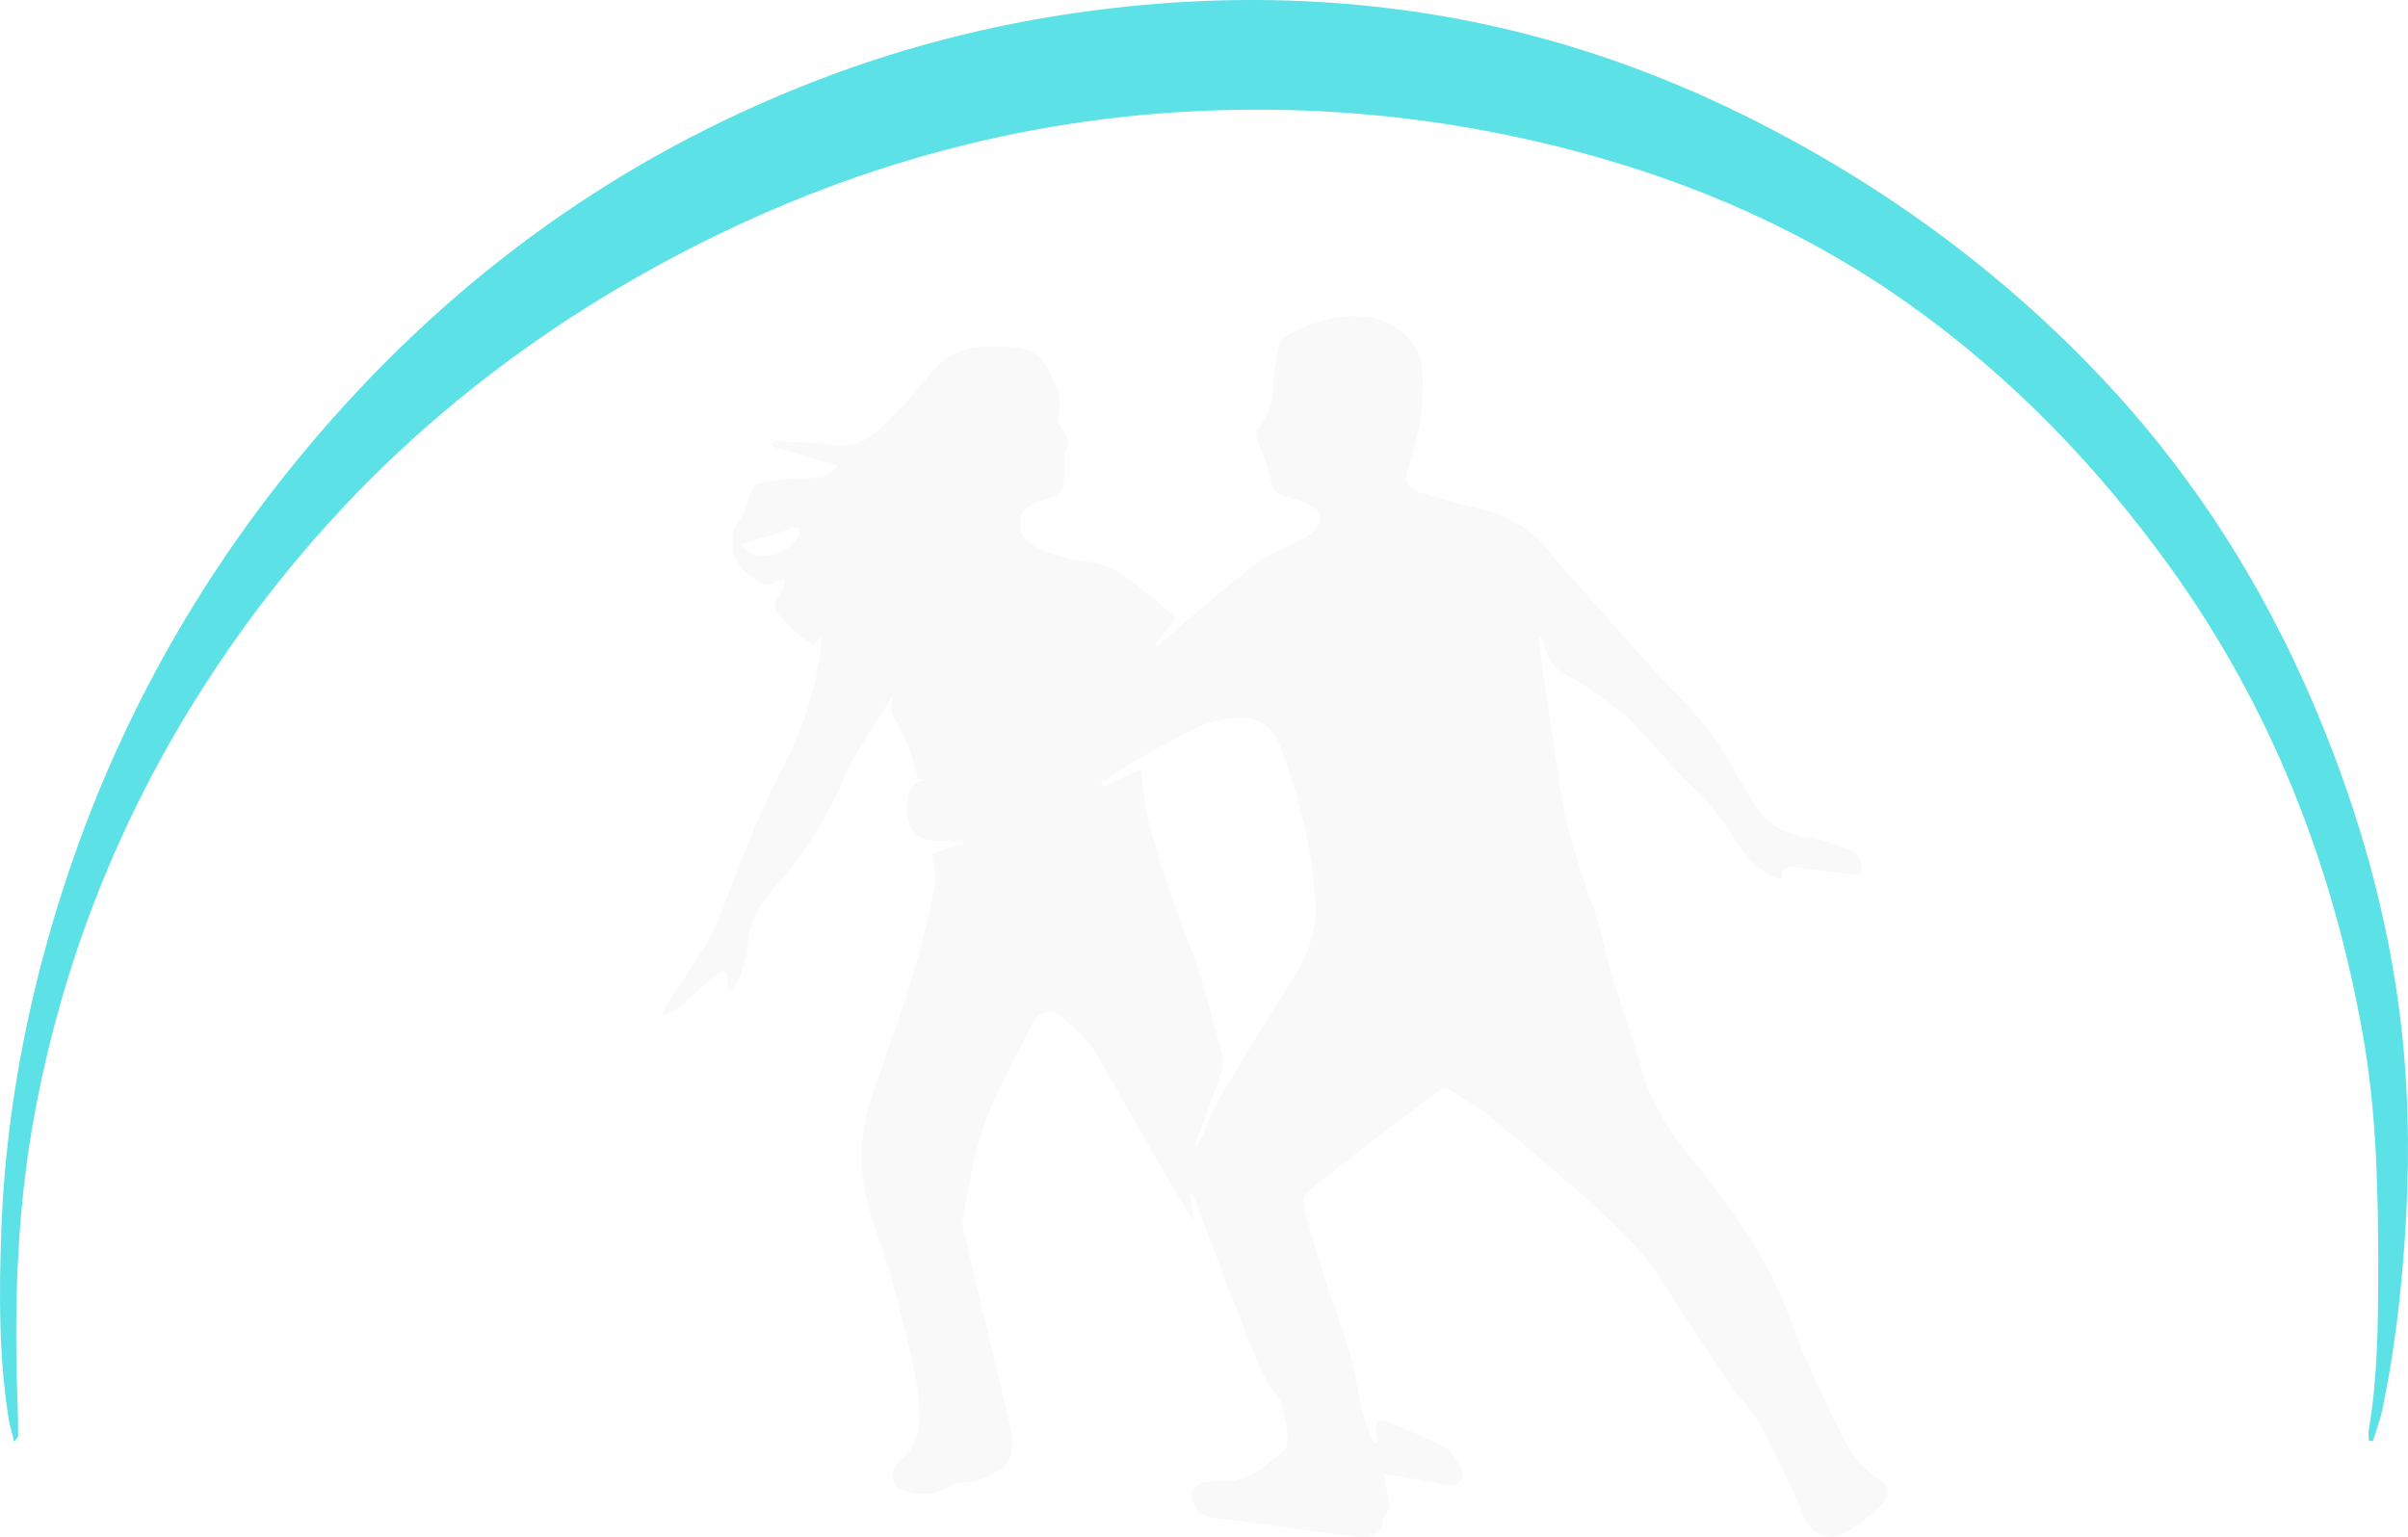
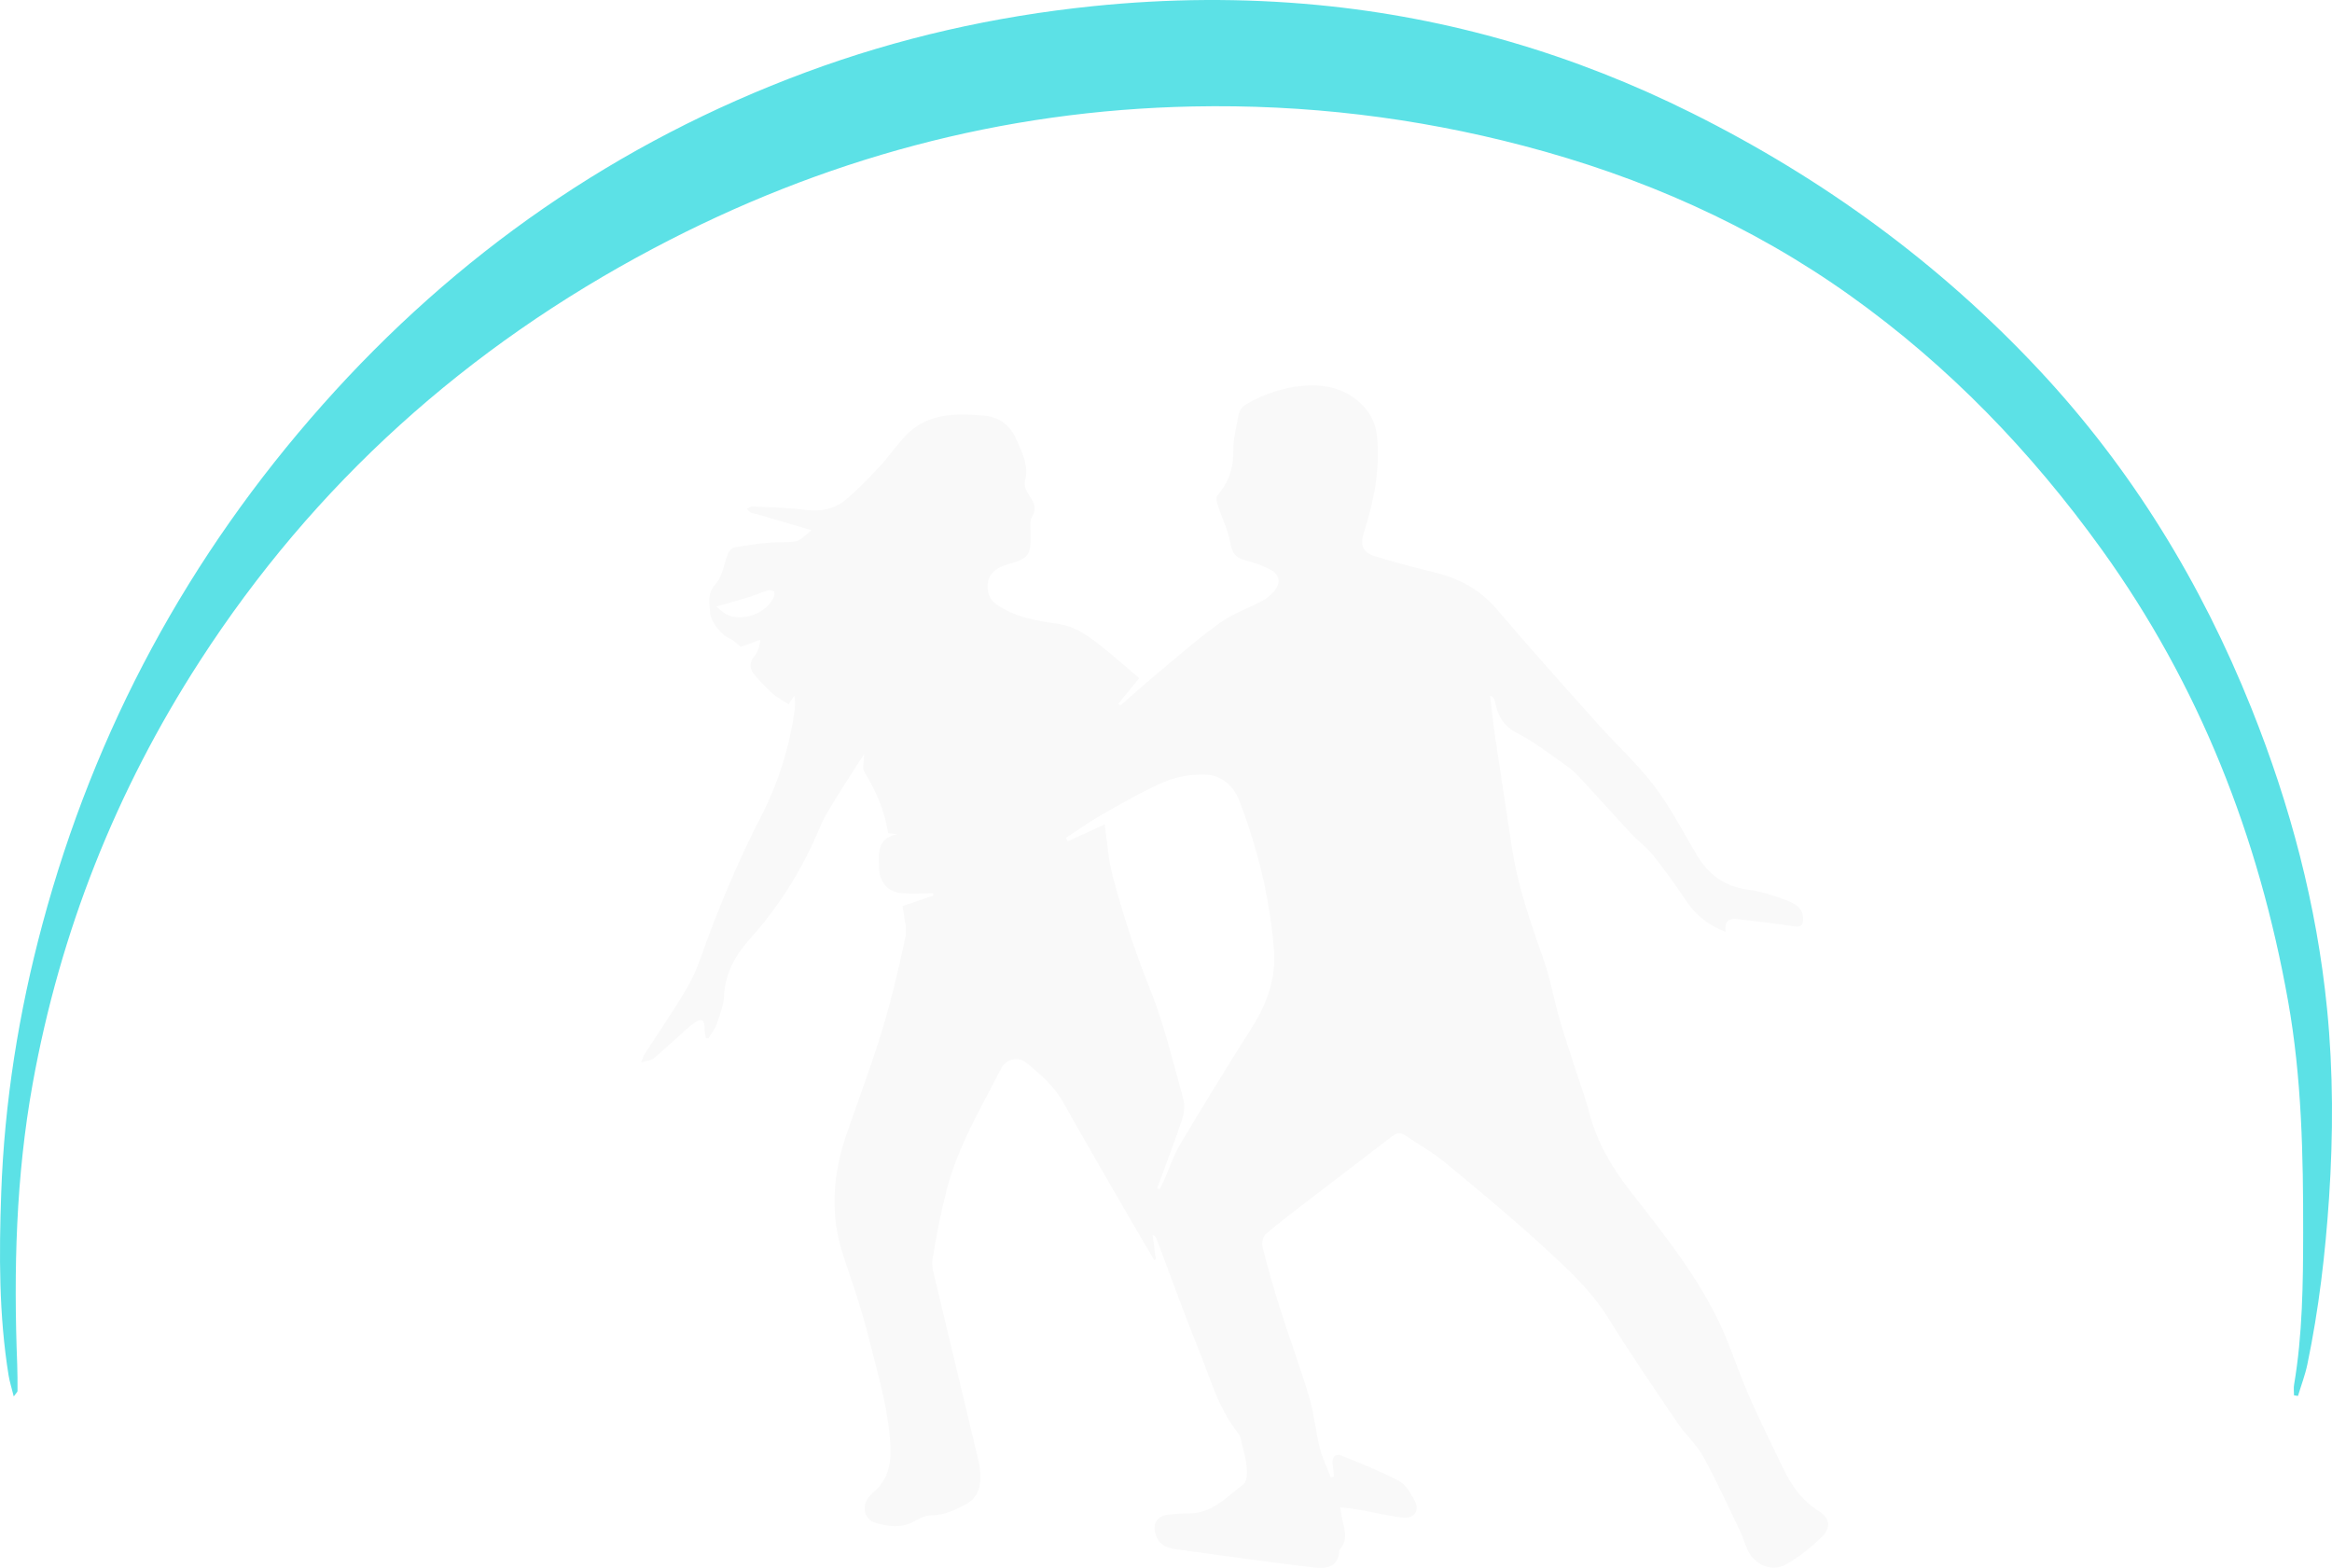
- <svg xmlns="http://www.w3.org/2000/svg" width="120.334mm" height="76.821mm" viewBox="0 0 120.334 76.821" version="1.1" id="svg1">
+ <svg xmlns="http://www.w3.org/2000/svg" width="120.334mm" height="80.907mm" viewBox="0 0 120.334 80.907" version="1.1" id="svg1">
  <defs id="defs1">
    <clipPath clipPathUnits="userSpaceOnUse" id="clipPath68">
      <path d="M 0,1318 H 1322.068 V 0 H 0 Z" transform="translate(-253.5181,-576.9556)" id="path68" />
    </clipPath>
    <clipPath clipPathUnits="userSpaceOnUse" id="clipPath6">
      <path d="M 0,1318 H 1322.068 V 0 H 0 Z" transform="translate(-502.4936,-884.9551)" id="path6" />
    </clipPath>
  </defs>
-   <g id="layer1" transform="translate(-47.52222,-21.52362)">
+   <g id="layer1" transform="translate(-47.52222,-17.43763)">
    <path id="path5" d="M 0,0 C 1.679,-1.336 2.467,-2.179 3.43,-2.693 9.079,-5.709 18.003,-2.429 20.451,3.561 20.674,4.107 20.636,5.207 20.303,5.43 19.755,5.799 18.795,5.895 18.136,5.692 16.016,5.037 13.983,4.102 11.864,3.442 8.303,2.334 4.701,1.355 0,0 m 137.618,-77.226 c 0.923,-6.155 1.284,-12.492 2.892,-18.494 3.6,-13.441 7.876,-26.644 13.102,-39.627 5.063,-12.577 8.18,-25.951 11.862,-39.057 0.634,-2.255 0.349,-5.089 -0.408,-7.357 -2.735,-8.188 -5.853,-16.249 -8.827,-24.358 0.283,-0.116 0.565,-0.232 0.847,-0.348 0.511,0.992 1.071,1.961 1.523,2.979 1.902,4.283 3.35,8.831 5.729,12.827 8.216,13.804 16.593,27.519 25.224,41.068 5.499,8.634 8.856,17.476 8.034,28.051 -1.414,18.195 -5.728,35.619 -12.193,52.573 -2.137,5.606 -6.544,9.33 -12.474,9.432 -4.788,0.083 -9.957,-0.789 -14.335,-2.678 -7.714,-3.329 -15.028,-7.625 -22.363,-11.775 -4.269,-2.415 -8.254,-5.332 -12.367,-8.023 0.23,-0.396 0.46,-0.791 0.689,-1.186 4.62,2.112 9.239,4.224 13.065,5.973 m 81.251,-231.105 c -0.149,1.457 -0.236,2.924 -0.46,4.369 -0.403,2.609 1.063,3.87 3.185,3.032 6.879,-2.719 13.759,-5.528 20.31,-8.934 2.277,-1.184 3.887,-4.039 5.289,-6.432 2.295,-3.917 0.429,-7.034 -4.07,-6.549 -5.124,0.553 -10.164,1.857 -15.255,2.756 -2.236,0.395 -4.507,0.593 -6.762,0.881 0.387,-2.133 0.652,-4.297 1.19,-6.39 0.766,-2.98 0.986,-5.806 -1.15,-8.352 -0.15,-0.178 -0.344,-0.393 -0.357,-0.6 -0.389,-6.348 -5.123,-6.477 -9.445,-5.959 -16.336,1.961 -32.635,4.23 -48.931,6.498 -3.15,0.439 -5.821,1.848 -6.765,5.344 -1.019,3.773 0.519,6.331 4.377,6.802 2.448,0.299 4.928,0.506 7.39,0.479 8.351,-0.092 13.523,5.933 19.406,10.34 1.294,0.97 1.298,4.328 1.075,6.502 -0.343,3.346 -1.389,6.621 -2.159,9.921 -0.105,0.451 -0.244,0.951 -0.527,1.297 -7.32,8.951 -10.203,20.035 -14.445,30.428 -4.785,11.727 -9.027,23.675 -13.509,35.526 -0.498,1.316 -1.004,2.63 -1.54,3.932 -0.07,0.171 -0.342,0.261 -1.123,0.819 0.438,-3.231 0.81,-5.978 1.182,-8.726 -0.202,-0.081 -0.404,-0.162 -0.607,-0.243 -3.482,5.943 -7.001,11.866 -10.44,17.834 -7.271,12.615 -14.589,25.205 -21.707,37.907 -3.312,5.91 -8.241,10.194 -13.364,14.311 -2.74,2.201 -7.042,1.101 -8.688,-2.128 -7.143,-14.017 -15.35,-27.593 -19.317,-42.998 -2.077,-8.064 -3.693,-16.271 -4.996,-24.497 -0.437,-2.759 0.535,-5.821 1.209,-8.663 4.967,-20.931 10.045,-41.835 15.01,-62.766 0.511,-2.154 0.753,-4.434 0.698,-6.645 -0.093,-3.73 -1.572,-7.023 -4.952,-8.812 -3.912,-2.07 -7.866,-4.076 -12.596,-4.04 -1.952,0.014 -4.045,-1.092 -5.846,-2.096 -4.522,-2.522 -9.164,-1.903 -13.705,-0.573 -4.037,1.182 -5.135,5.881 -2.451,9.145 0.448,0.544 0.91,1.095 1.447,1.543 5.434,4.533 6.559,10.034 6.174,17.171 -0.699,12.949 -4.486,25.104 -7.542,37.443 -2.47,9.971 -5.862,19.726 -9.112,29.487 -4.817,14.465 -3.722,28.705 1.128,42.865 4.179,12.204 8.801,24.27 12.543,36.605 3.327,10.969 5.987,22.166 8.354,33.386 0.702,3.329 -0.588,7.078 -1.001,10.975 3.338,1.134 7.132,2.422 10.925,3.71 -0.043,0.267 -0.086,0.533 -0.129,0.8 -3.761,0 -7.544,-0.256 -11.278,0.064 -4.651,0.399 -7.563,3.777 -7.853,8.453 -0.037,0.586 0.008,1.178 -0.03,1.764 -0.325,5.03 0.144,9.556 6.557,10.631 -1.036,0.13 -2.071,0.26 -3.308,0.415 -1.241,7.857 -4.249,14.901 -8.385,21.575 -0.865,1.394 -0.126,3.782 -0.126,6.415 -1.262,-1.937 -2.295,-3.492 -3.298,-5.067 -2.576,-4.044 -5.202,-8.06 -7.685,-12.161 -1.637,-2.704 -3.331,-5.425 -4.534,-8.331 -6.042,-14.594 -14.178,-27.885 -24.711,-39.633 -5.271,-5.879 -9.006,-12.162 -9.399,-20.331 -0.165,-3.441 -1.512,-6.874 -2.648,-10.199 -0.61,-1.786 -1.911,-3.337 -2.9,-4.994 -0.337,0.069 -0.674,0.138 -1.011,0.207 -0.133,1.147 -0.402,2.297 -0.372,3.44 0.071,2.69 -1.033,3.587 -3.24,2.09 -2.41,-1.635 -4.5,-3.75 -6.699,-5.69 -2.72,-2.398 -5.327,-4.935 -8.159,-7.19 -0.937,-0.746 -2.422,-0.804 -4.348,-1.384 0.552,1.45 0.687,2.134 1.039,2.678 4.715,7.294 9.614,14.473 14.132,21.886 2.25,3.692 4.186,7.671 5.626,11.746 6.162,17.431 13.213,34.432 21.696,50.9 5.991,11.63 9.956,24.128 11.813,37.181 0.254,1.784 0.409,3.582 -0.086,5.552 -0.541,-0.829 -1.081,-1.658 -1.983,-3.041 -1.914,1.255 -3.958,2.305 -5.639,3.77 -2.202,1.918 -4.175,4.112 -6.138,6.284 -2.066,2.287 -2.405,4.595 -0.21,7.199 1.145,1.357 1.682,3.226 1.921,5.602 -2.585,-0.946 -5.17,-1.891 -6.855,-2.508 -1.595,1.228 -2.618,2.419 -3.91,2.93 -2.972,1.176 -6.656,5.885 -6.972,9.095 -0.362,3.666 -1.108,6.902 2.025,10.368 2.413,2.669 2.839,7.097 4.316,10.673 0.365,0.884 1.289,2.002 2.113,2.153 4.074,0.744 8.19,1.322 12.314,1.717 3.24,0.31 6.581,-0.081 9.747,0.523 1.661,0.317 3.041,2.102 5.435,3.886 -7.301,2.147 -13.393,3.944 -19.489,5.727 -0.672,0.197 -1.426,0.201 -2.032,0.511 -0.539,0.275 -0.924,0.849 -1.378,1.292 0.624,0.314 1.262,0.928 1.869,0.898 6.332,-0.317 12.699,-0.424 18.975,-1.227 5.262,-0.673 10.035,0.287 13.965,3.481 4.332,3.521 8.215,7.636 12.039,11.731 3.282,3.515 6.021,7.54 9.325,11.034 7.639,8.08 17.421,7.973 27.545,7.185 5.972,-0.464 9.563,-3.558 11.762,-8.521 2.057,-4.642 4.555,-9.244 2.997,-14.824 -0.414,-1.487 0.689,-3.731 1.706,-5.207 1.653,-2.402 2.584,-4.369 0.85,-7.297 -0.891,-1.506 -0.546,-3.829 -0.516,-5.779 0.125,-7.978 -0.548,-8.943 -8.156,-11.105 -5.522,-1.57 -7.898,-4.872 -6.825,-10.062 0.293,-1.416 1.346,-2.995 2.522,-3.855 6.584,-4.817 14.484,-6.051 22.23,-7.169 5.219,-0.753 9.278,-3.34 13.169,-6.272 5.33,-4.015 10.288,-8.524 15.549,-12.942 -2.372,-2.907 -4.899,-6.003 -7.425,-9.099 0.234,-0.216 0.468,-0.432 0.702,-0.648 4.371,3.802 8.674,7.684 13.127,11.388 7.29,6.065 14.427,12.363 22.118,17.88 4.604,3.302 10.174,5.238 15.233,7.933 1.418,0.756 2.695,1.901 3.807,3.084 2.674,2.842 2.392,6.053 -1.013,7.864 -2.855,1.519 -6.009,2.615 -9.154,3.414 -3.365,0.854 -4.484,2.636 -5.098,6.066 -0.807,4.508 -2.948,8.77 -4.386,13.179 -0.37,1.134 -0.827,2.918 -0.27,3.565 3.825,4.442 5.725,9.308 5.667,15.309 -0.042,4.477 1.062,8.991 1.921,13.437 0.238,1.233 1.168,2.688 2.217,3.354 8.476,5.38 25.659,10.736 37.178,3.548 5.407,-3.375 9.002,-8.031 9.659,-14.752 1.148,-11.736 -1.176,-22.949 -4.68,-33.994 -1.325,-4.178 -0.545,-6.932 3.741,-8.277 6.939,-2.176 13.993,-4.018 21.064,-5.728 8.812,-2.132 16.296,-6.031 22.331,-13.144 11.71,-13.799 23.827,-27.254 35.888,-40.751 6.562,-7.342 13.95,-14.026 19.874,-21.834 5.725,-7.545 10.121,-16.11 14.968,-24.305 4.146,-7.008 9.839,-11.327 18.16,-12.438 4.721,-0.63 9.409,-2.13 13.87,-3.86 2.672,-1.037 5.679,-2.498 5.766,-6.343 0.058,-2.576 -0.906,-3.187 -3.424,-2.798 -6.36,0.982 -12.757,1.734 -19.153,2.459 -2.639,0.299 -5.454,0.505 -4.894,-4.434 -6.401,2.457 -10.732,6.104 -14.142,11.237 -3.624,5.458 -7.474,10.788 -11.554,15.912 -2.252,2.827 -5.298,5.005 -7.779,7.668 -6.162,6.611 -12.161,13.375 -18.327,19.982 -1.662,1.781 -3.568,3.396 -5.572,4.785 -5.395,3.743 -10.634,7.851 -16.447,10.81 -5.094,2.592 -7.057,6.511 -7.994,11.568 -0.119,0.645 -0.516,1.237 -1.632,1.721 0.603,-4.978 1.1,-9.972 1.83,-14.931 1.865,-12.674 3.888,-25.324 5.746,-37.998 2.035,-13.874 6.555,-27.013 11.237,-40.157 2.417,-6.785 3.663,-13.981 5.62,-20.94 1.428,-5.079 3.138,-10.079 4.748,-15.106 2.009,-6.272 4.325,-12.461 6.002,-18.819 2.719,-10.308 7.847,-19.074 14.399,-27.489 13.199,-16.952 26.825,-33.738 34.836,-54.074 2.534,-6.431 4.813,-12.974 7.607,-19.289 3.705,-8.372 7.772,-16.585 11.74,-24.839 2.988,-6.216 6.764,-11.656 12.877,-15.444 3.792,-2.349 4.18,-5.847 0.987,-8.955 -3.827,-3.727 -8.115,-7.205 -12.753,-9.816 -5.033,-2.833 -11.037,-0.25 -13.571,4.995 -1.07,2.216 -1.682,4.654 -2.749,6.872 -4.254,8.839 -8.316,17.79 -13.044,26.372 -2.35,4.267 -6.235,7.657 -8.997,11.735 -8.367,12.355 -16.814,24.673 -24.672,37.352 -6.065,9.787 -14.386,17.401 -22.663,24.991 -11.435,10.485 -23.393,20.412 -35.36,30.295 -4.327,3.574 -9.369,6.274 -14.004,9.49 -2.061,1.43 -3.541,0.387 -5.06,-0.774 -10.003,-7.638 -20.002,-15.281 -29.979,-22.953 -4.841,-3.724 -9.748,-7.379 -14.352,-11.379 -0.987,-0.857 -1.405,-3.226 -1.046,-4.634 1.848,-7.25 3.873,-14.465 6.142,-21.596 3.351,-10.528 7.207,-20.901 10.359,-31.485 1.728,-5.803 2.237,-11.959 3.711,-17.851 0.911,-3.641 2.604,-7.085 3.946,-10.618 0.37,0.105 0.741,0.21 1.111,0.315" style="fill:#f9f9f9;fill-opacity:1;fill-rule:nonzero;stroke:none" transform="matrix(0.1456085,0,0,-0.1456085,84.48516,48.7364)" clip-path="url(#clipPath6)" />
-     <path id="path67" d="m 0,0 c -0.768,3.09 -1.471,5.25 -1.83,7.466 -3.455,21.351 -3.376,42.877 -2.625,64.379 1.132,32.403 6.214,64.26 14.624,95.566 18.583,69.171 51.779,130.536 99.296,184.048 47.374,53.35 104.324,93.009 171.344,117.851 32.852,12.177 66.776,19.815 101.652,23.395 26.523,2.722 53.043,2.944 79.546,0.42 46.678,-4.444 90.953,-17.468 132.88,-38.399 46.286,-23.106 87.5,-53.136 122.876,-90.979 32.81,-35.098 57.414,-75.369 75.242,-119.901 13.737,-34.313 23.147,-69.697 26.793,-106.531 2.205,-22.278 2.19,-44.559 0.705,-66.909 -1.318,-19.853 -3.635,-39.527 -7.68,-58.992 -0.792,-3.812 -2.208,-7.494 -3.336,-11.236 -0.468,0.075 -0.936,0.15 -1.404,0.224 0,1.257 -0.179,2.544 0.027,3.766 3.006,17.817 3.191,35.813 3.216,53.793 0.038,27.513 -0.497,55.002 -5.355,82.214 -10.387,58.179 -31.42,111.921 -66.11,160.078 -24.939,34.621 -54.16,64.971 -88.94,89.79 -35.206,25.123 -74.139,42.22 -115.873,53.178 -38.423,10.089 -77.501,14.745 -117.201,13.94 C 350.139,455.789 286.543,438.51 226.807,406.917 160.646,371.925 106.547,323.508 65.864,260.503 36.21,214.578 16.43,164.681 6.702,110.835 0.755,77.915 -0.072,44.724 1.22,11.409 1.343,8.241 1.329,5.067 1.329,1.896 1.329,1.62 0.96,1.343 0,0" style="fill:#5ce1e6;fill-opacity:1;fill-rule:nonzero;stroke:none" transform="matrix(0.1456085,0,0,-0.1456085,48.23222,93.58373)" clip-path="url(#clipPath68)" />
+     <path id="path67" d="m 0,0 c -0.768,3.09 -1.471,5.25 -1.83,7.466 -3.455,21.351 -3.376,42.877 -2.625,64.379 1.132,32.403 6.214,64.26 14.624,95.566 18.583,69.171 51.779,130.536 99.296,184.048 47.374,53.35 104.324,93.009 171.344,117.851 32.852,12.177 66.776,19.815 101.652,23.395 26.523,2.722 53.043,2.944 79.546,0.42 46.678,-4.444 90.953,-17.468 132.88,-38.399 46.286,-23.106 87.5,-53.136 122.876,-90.979 32.81,-35.098 57.414,-75.369 75.242,-119.901 13.737,-34.313 23.147,-69.697 26.793,-106.531 2.205,-22.278 2.19,-44.559 0.705,-66.909 -1.318,-19.853 -3.635,-39.527 -7.68,-58.992 -0.792,-3.812 -2.208,-7.494 -3.336,-11.236 -0.468,0.075 -0.936,0.15 -1.404,0.224 0,1.257 -0.179,2.544 0.027,3.766 3.006,17.817 3.191,35.813 3.216,53.793 0.038,27.513 -0.497,55.002 -5.355,82.214 -10.387,58.179 -31.42,111.921 -66.11,160.078 -24.939,34.621 -54.16,64.971 -88.94,89.79 -35.206,25.123 -74.139,42.22 -115.873,53.178 -38.423,10.089 -77.501,14.745 -117.201,13.94 C 350.139,455.789 286.543,438.51 226.807,406.917 160.646,371.925 106.547,323.508 65.864,260.503 36.21,214.578 16.43,164.681 6.702,110.835 0.755,77.915 -0.072,44.724 1.22,11.409 1.343,8.241 1.329,5.067 1.329,1.896 1.329,1.62 0.96,1.343 0,0" style="fill:#5ce1e6;fill-opacity:1;fill-rule:nonzero;stroke:none" transform="matrix(0.1456085,0,0,-0.1456085,48.23222,89.49775)" clip-path="url(#clipPath68)" />
  </g>
</svg>
